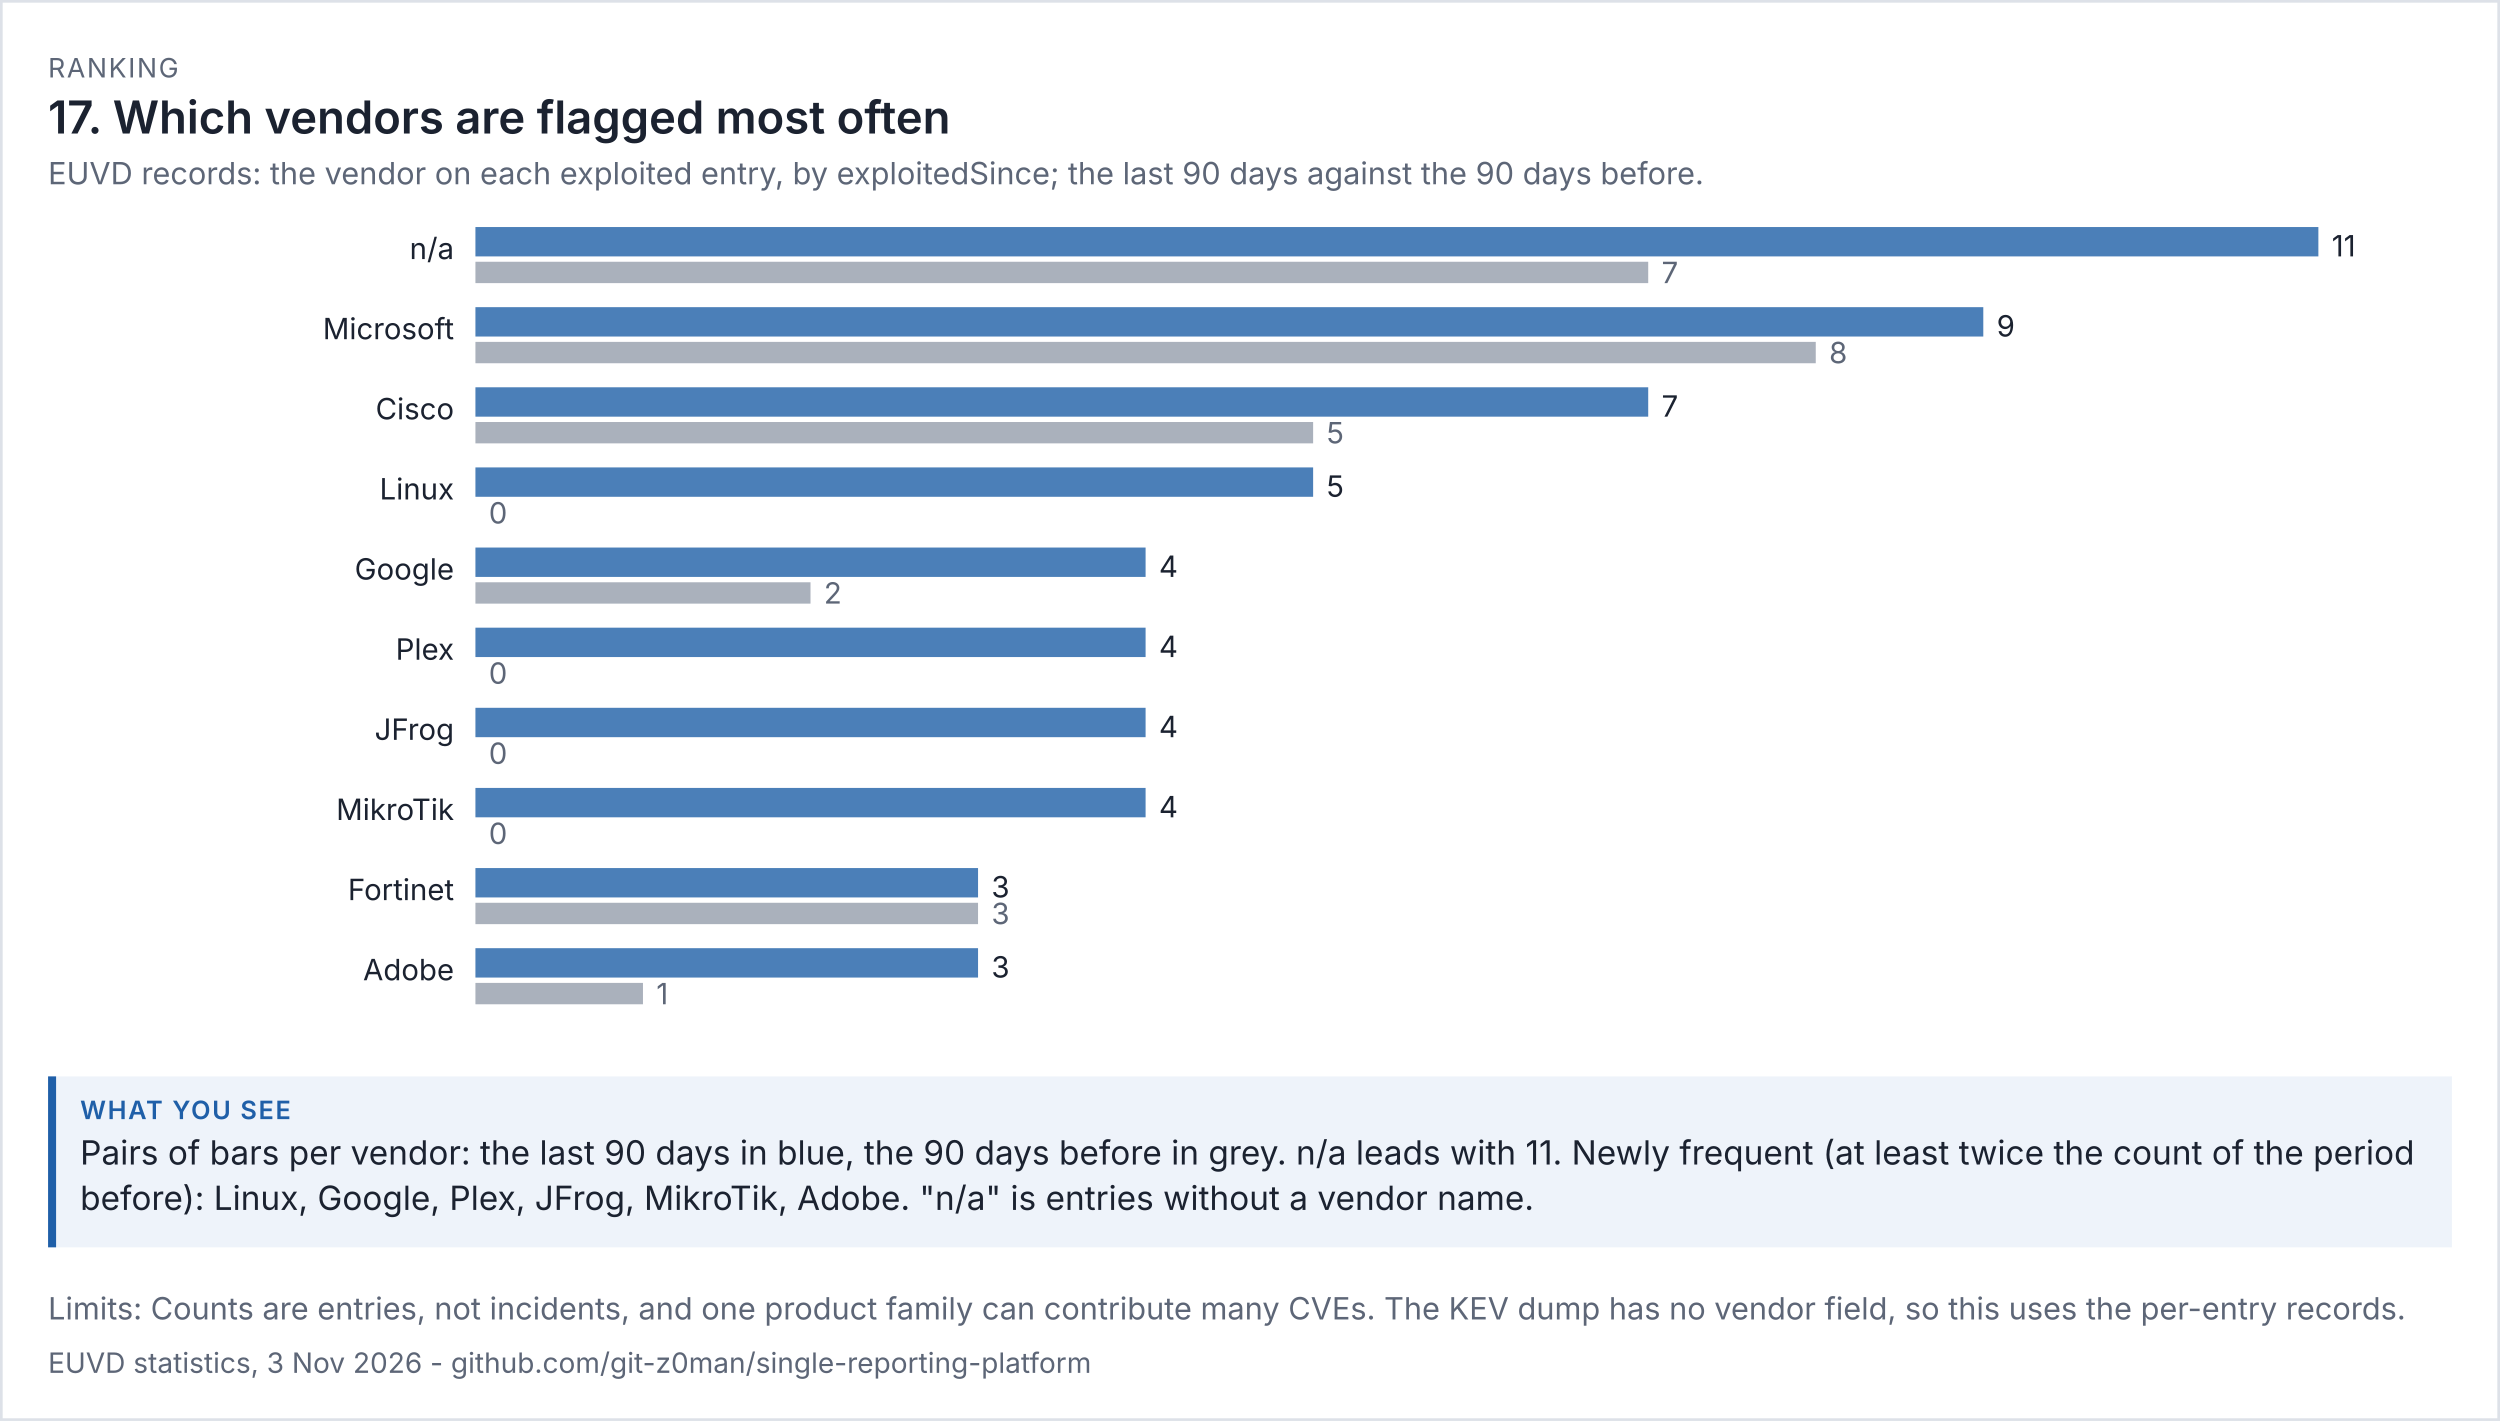
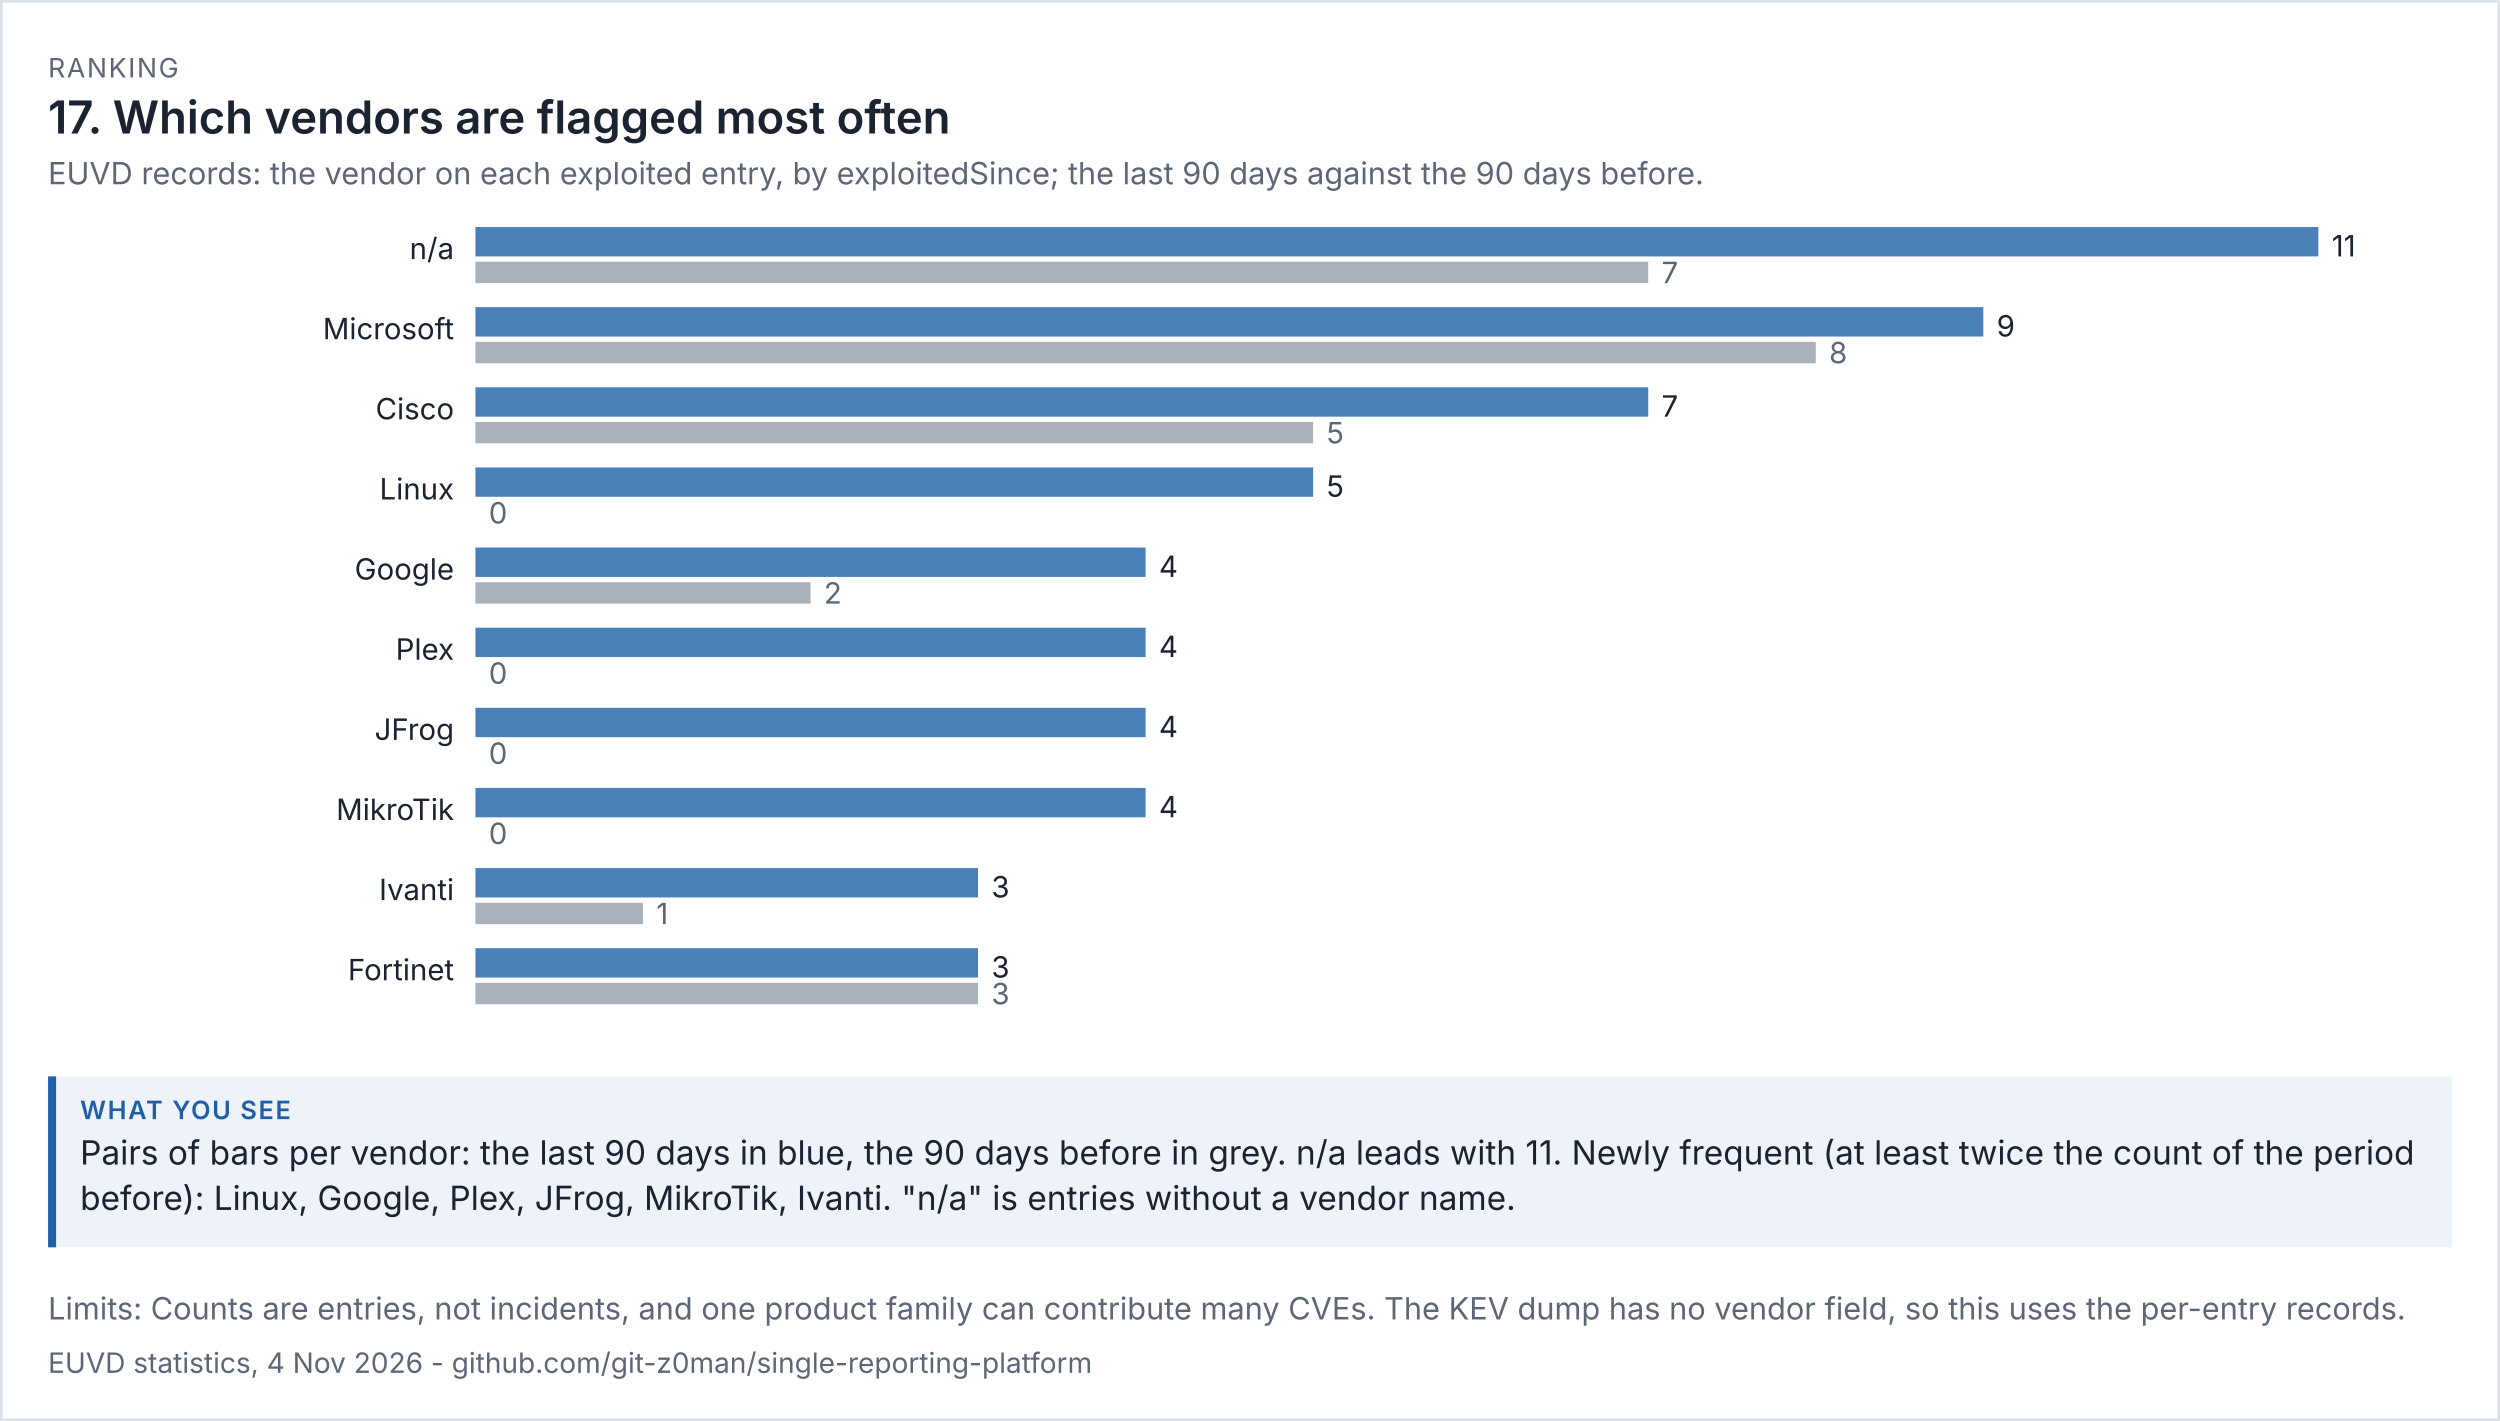
<svg xmlns="http://www.w3.org/2000/svg" viewBox="0 0 936 532" width="936" height="532" font-family="system-ui,-apple-system,'Segoe UI',sans-serif">
  <rect width="100%" height="100%" fill="#ffffff" />
  <rect x="0.5" y="0.5" width="935" height="531" fill="none" stroke="#dde1e8" />
  <text x="18" y="29" font-size="10" letter-spacing="0.6" fill="#5d6677">RANKING</text>
  <text x="18" y="50" font-size="17" fill="#1b2230" font-weight="600">17. Which vendors are flagged most often</text>
  <text x="18" y="69" font-size="11.5" fill="#5d6677">EUVD records: the vendor on each exploited entry, by exploitedSince; the last 90 days against the 90 days before.</text>
  <g transform="translate(18,79) scale(1)" font-size="11">
    <svg viewBox="0 0 900 312" role="img" width="900" height="312">
      <g>
        <text x="152" y="18" text-anchor="end" class="t" fill="rgb(27, 34, 48)">n/a</text>
        <rect x="160" y="6" width="690" height="11" fill="rgb(75, 127, 184)" />
        <text x="855" y="17" class="t" fill="rgb(27, 34, 48)">11</text>
        <rect x="160" y="19" width="439.091" height="8" fill="rgb(125, 135, 152)" opacity="0.65" />
        <text x="604.091" y="27" fill="rgb(93, 102, 119)">7</text>
        <text x="152" y="48" text-anchor="end" class="t" fill="rgb(27, 34, 48)">Microsoft</text>
        <rect x="160" y="36" width="564.545" height="11" fill="rgb(75, 127, 184)" />
        <text x="729.545" y="47" class="t" fill="rgb(27, 34, 48)">9</text>
        <rect x="160" y="49" width="501.818" height="8" fill="rgb(125, 135, 152)" opacity="0.65" />
        <text x="666.818" y="57" fill="rgb(93, 102, 119)">8</text>
        <text x="152" y="78" text-anchor="end" class="t" fill="rgb(27, 34, 48)">Cisco</text>
        <rect x="160" y="66" width="439.091" height="11" fill="rgb(75, 127, 184)" />
        <text x="604.091" y="77" class="t" fill="rgb(27, 34, 48)">7</text>
        <rect x="160" y="79" width="313.636" height="8" fill="rgb(125, 135, 152)" opacity="0.65" />
        <text x="478.636" y="87" fill="rgb(93, 102, 119)">5</text>
        <text x="152" y="108" text-anchor="end" class="t" fill="rgb(27, 34, 48)">Linux</text>
        <rect x="160" y="96" width="313.636" height="11" fill="rgb(75, 127, 184)" />
        <text x="478.636" y="107" class="t" fill="rgb(27, 34, 48)">5</text>
        <rect x="160" y="109" width="0" height="8" fill="rgb(125, 135, 152)" opacity="0.65" />
        <text x="165" y="117" fill="rgb(93, 102, 119)">0</text>
        <text x="152" y="138" text-anchor="end" class="t" fill="rgb(27, 34, 48)">Google</text>
        <rect x="160" y="126" width="250.909" height="11" fill="rgb(75, 127, 184)" />
        <text x="415.909" y="137" class="t" fill="rgb(27, 34, 48)">4</text>
        <rect x="160" y="139" width="125.455" height="8" fill="rgb(125, 135, 152)" opacity="0.65" />
        <text x="290.455" y="147" fill="rgb(93, 102, 119)">2</text>
        <text x="152" y="168" text-anchor="end" class="t" fill="rgb(27, 34, 48)">Plex</text>
        <rect x="160" y="156" width="250.909" height="11" fill="rgb(75, 127, 184)" />
        <text x="415.909" y="167" class="t" fill="rgb(27, 34, 48)">4</text>
        <rect x="160" y="169" width="0" height="8" fill="rgb(125, 135, 152)" opacity="0.65" />
        <text x="165" y="177" fill="rgb(93, 102, 119)">0</text>
        <text x="152" y="198" text-anchor="end" class="t" fill="rgb(27, 34, 48)">JFrog</text>
        <rect x="160" y="186" width="250.909" height="11" fill="rgb(75, 127, 184)" />
        <text x="415.909" y="197" class="t" fill="rgb(27, 34, 48)">4</text>
        <rect x="160" y="199" width="0" height="8" fill="rgb(125, 135, 152)" opacity="0.65" />
        <text x="165" y="207" fill="rgb(93, 102, 119)">0</text>
        <text x="152" y="228" text-anchor="end" class="t" fill="rgb(27, 34, 48)">MikroTik</text>
        <rect x="160" y="216" width="250.909" height="11" fill="rgb(75, 127, 184)" />
        <text x="415.909" y="227" class="t" fill="rgb(27, 34, 48)">4</text>
        <rect x="160" y="229" width="0" height="8" fill="rgb(125, 135, 152)" opacity="0.65" />
        <text x="165" y="237" fill="rgb(93, 102, 119)">0</text>
-         <text x="152" y="258" text-anchor="end" class="t" fill="rgb(27, 34, 48)">Fortinet</text>
+         <text x="152" y="258" text-anchor="end" class="t" fill="rgb(27, 34, 48)">Ivanti</text>
        <rect x="160" y="246" width="188.182" height="11" fill="rgb(75, 127, 184)" />
        <text x="353.182" y="257" class="t" fill="rgb(27, 34, 48)">3</text>
-         <rect x="160" y="259" width="188.182" height="8" fill="rgb(125, 135, 152)" opacity="0.65" />
-         <text x="353.182" y="267" fill="rgb(93, 102, 119)">3</text>
-         <text x="152" y="288" text-anchor="end" class="t" fill="rgb(27, 34, 48)">Adobe</text>
+         <rect x="160" y="259" width="62.727" height="8" fill="rgb(125, 135, 152)" opacity="0.65" />
+         <text x="227.727" y="267" fill="rgb(93, 102, 119)">1</text>
+         <text x="152" y="288" text-anchor="end" class="t" fill="rgb(27, 34, 48)">Fortinet</text>
        <rect x="160" y="276" width="188.182" height="11" fill="rgb(75, 127, 184)" />
        <text x="353.182" y="287" class="t" fill="rgb(27, 34, 48)">3</text>
-         <rect x="160" y="289" width="62.727" height="8" fill="rgb(125, 135, 152)" opacity="0.65" />
-         <text x="227.727" y="297" fill="rgb(93, 102, 119)">1</text>
+         <rect x="160" y="289" width="188.182" height="8" fill="rgb(125, 135, 152)" opacity="0.65" />
+         <text x="353.182" y="297" fill="rgb(93, 102, 119)">3</text>
      </g>
    </svg>
  </g>
  <rect x="18" y="403" width="900" height="64" fill="#eef3fa" />
  <rect x="18" y="403" width="3" height="64" fill="#1f5fa8" />
  <text x="30" y="419" font-size="9.5" letter-spacing="0.6" font-weight="600" fill="#1f5fa8">WHAT YOU SEE</text>
  <text x="30" y="436" font-size="12.5" fill="#1b2230">Pairs of bars per vendor: the last 90 days in blue, the 90 days before in grey. n/a leads with 11. Newly frequent (at least twice the count of the period</text>
-   <text x="30" y="453" font-size="12.5" fill="#1b2230">before): Linux, Google, Plex, JFrog, MikroTik, Adobe. "n/a" is entries without a vendor name.</text>
+   <text x="30" y="453" font-size="12.5" fill="#1b2230">before): Linux, Google, Plex, JFrog, MikroTik, Ivanti. "n/a" is entries without a vendor name.</text>
  <text x="18" y="494" font-size="11.5" fill="#5d6677">Limits: Counts are entries, not incidents, and one product family can contribute many CVEs. The KEV dump has no vendor field, so this uses the per-entry records.</text>
-   <text x="18" y="514" font-size="10.5" fill="#5d6677">EUVD statistics, 3 Nov 2026 - github.com/git-z0man/single-reporting-platform</text>
+   <text x="18" y="514" font-size="10.5" fill="#5d6677">EUVD statistics, 4 Nov 2026 - github.com/git-z0man/single-reporting-platform</text>
</svg>
